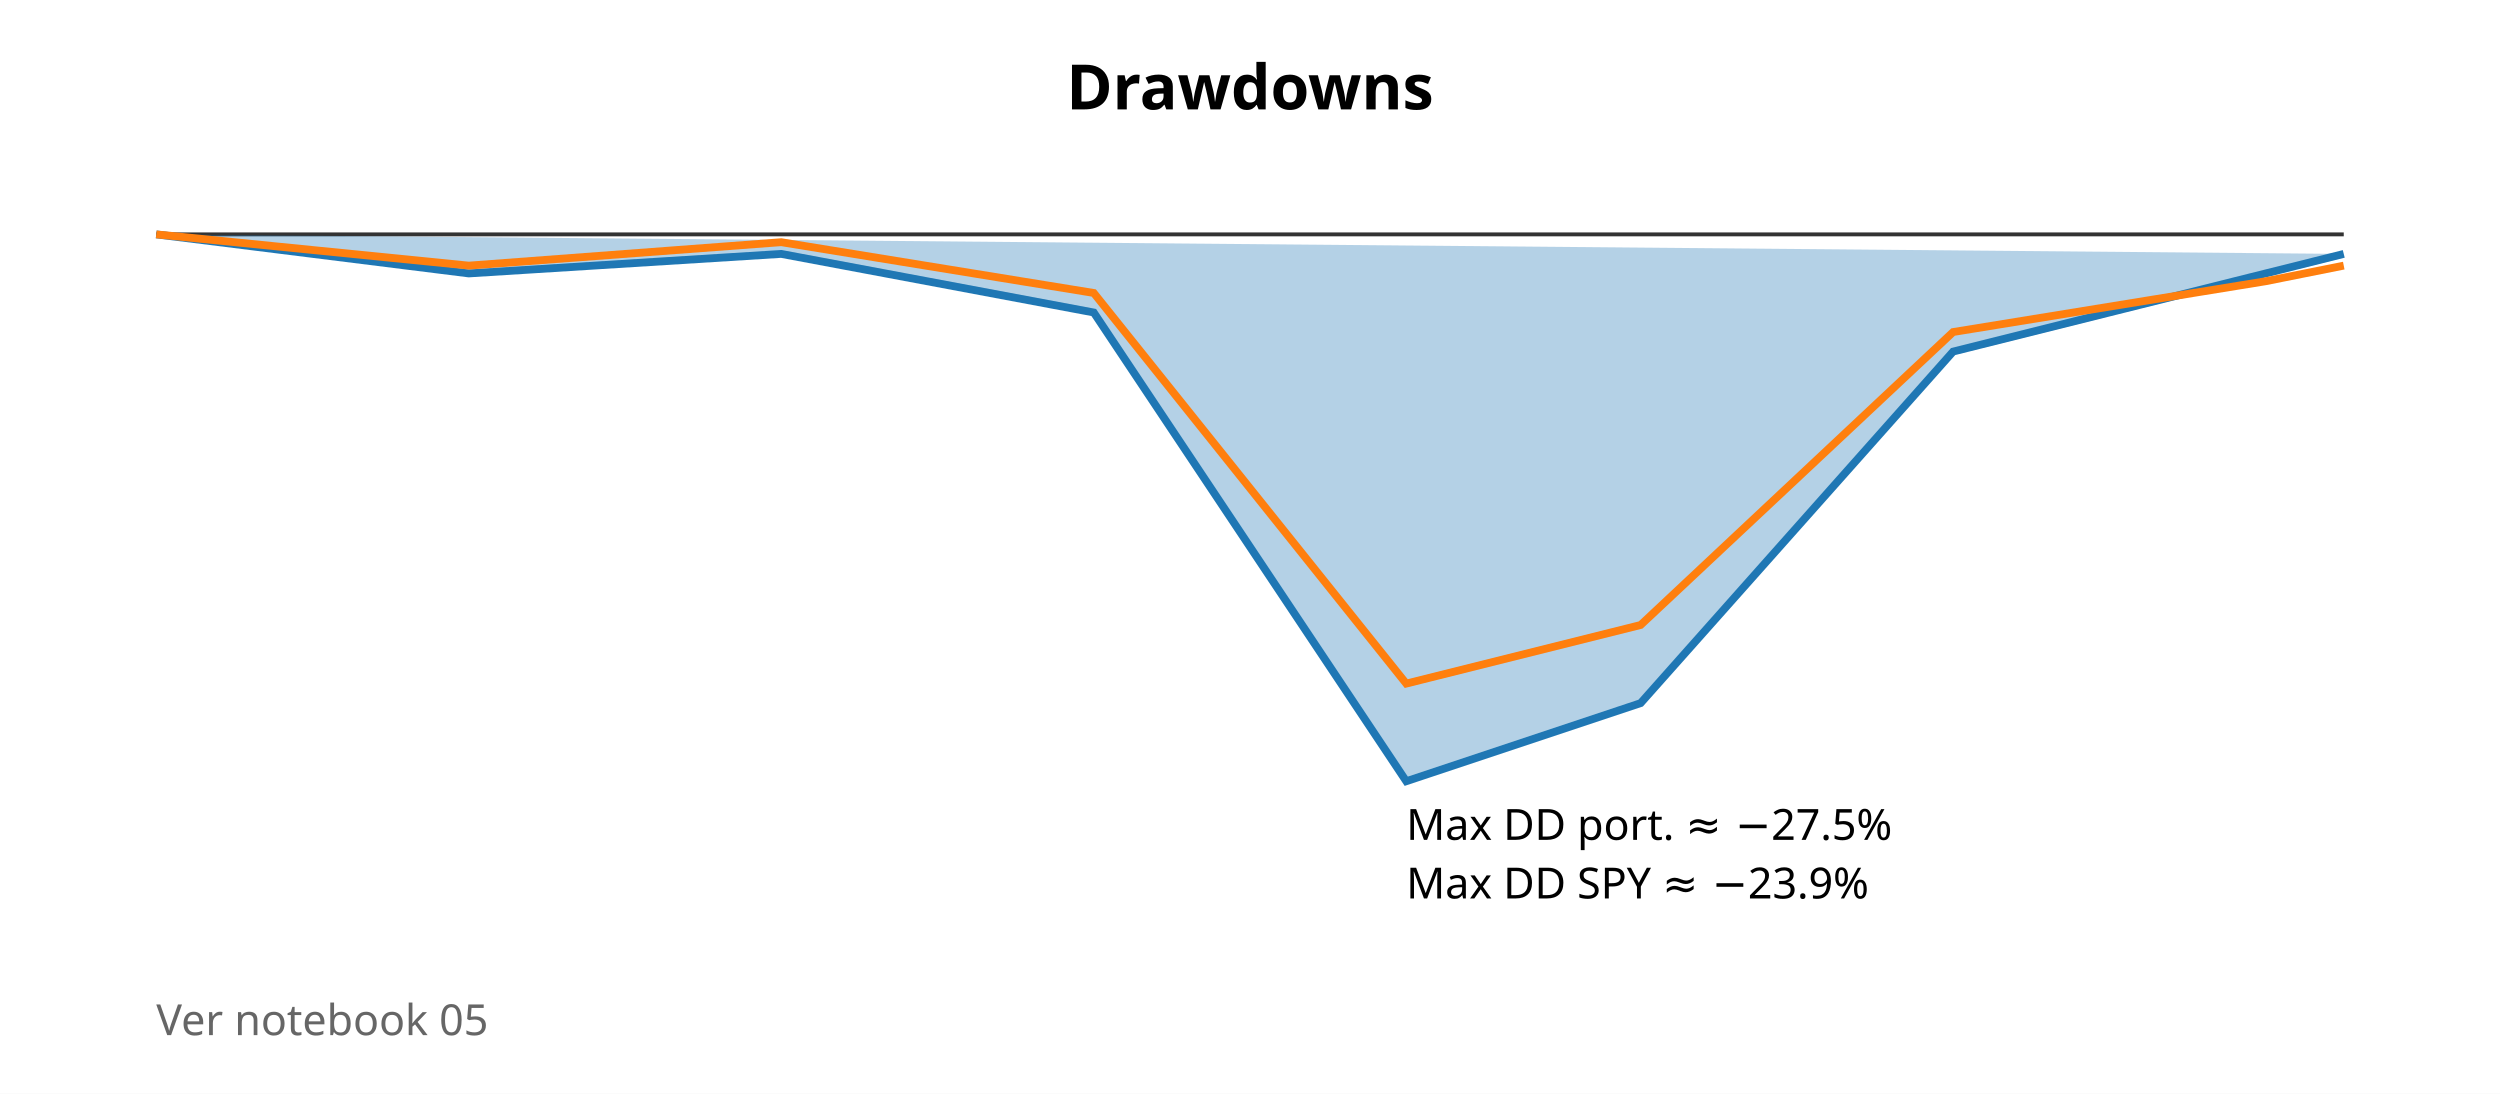
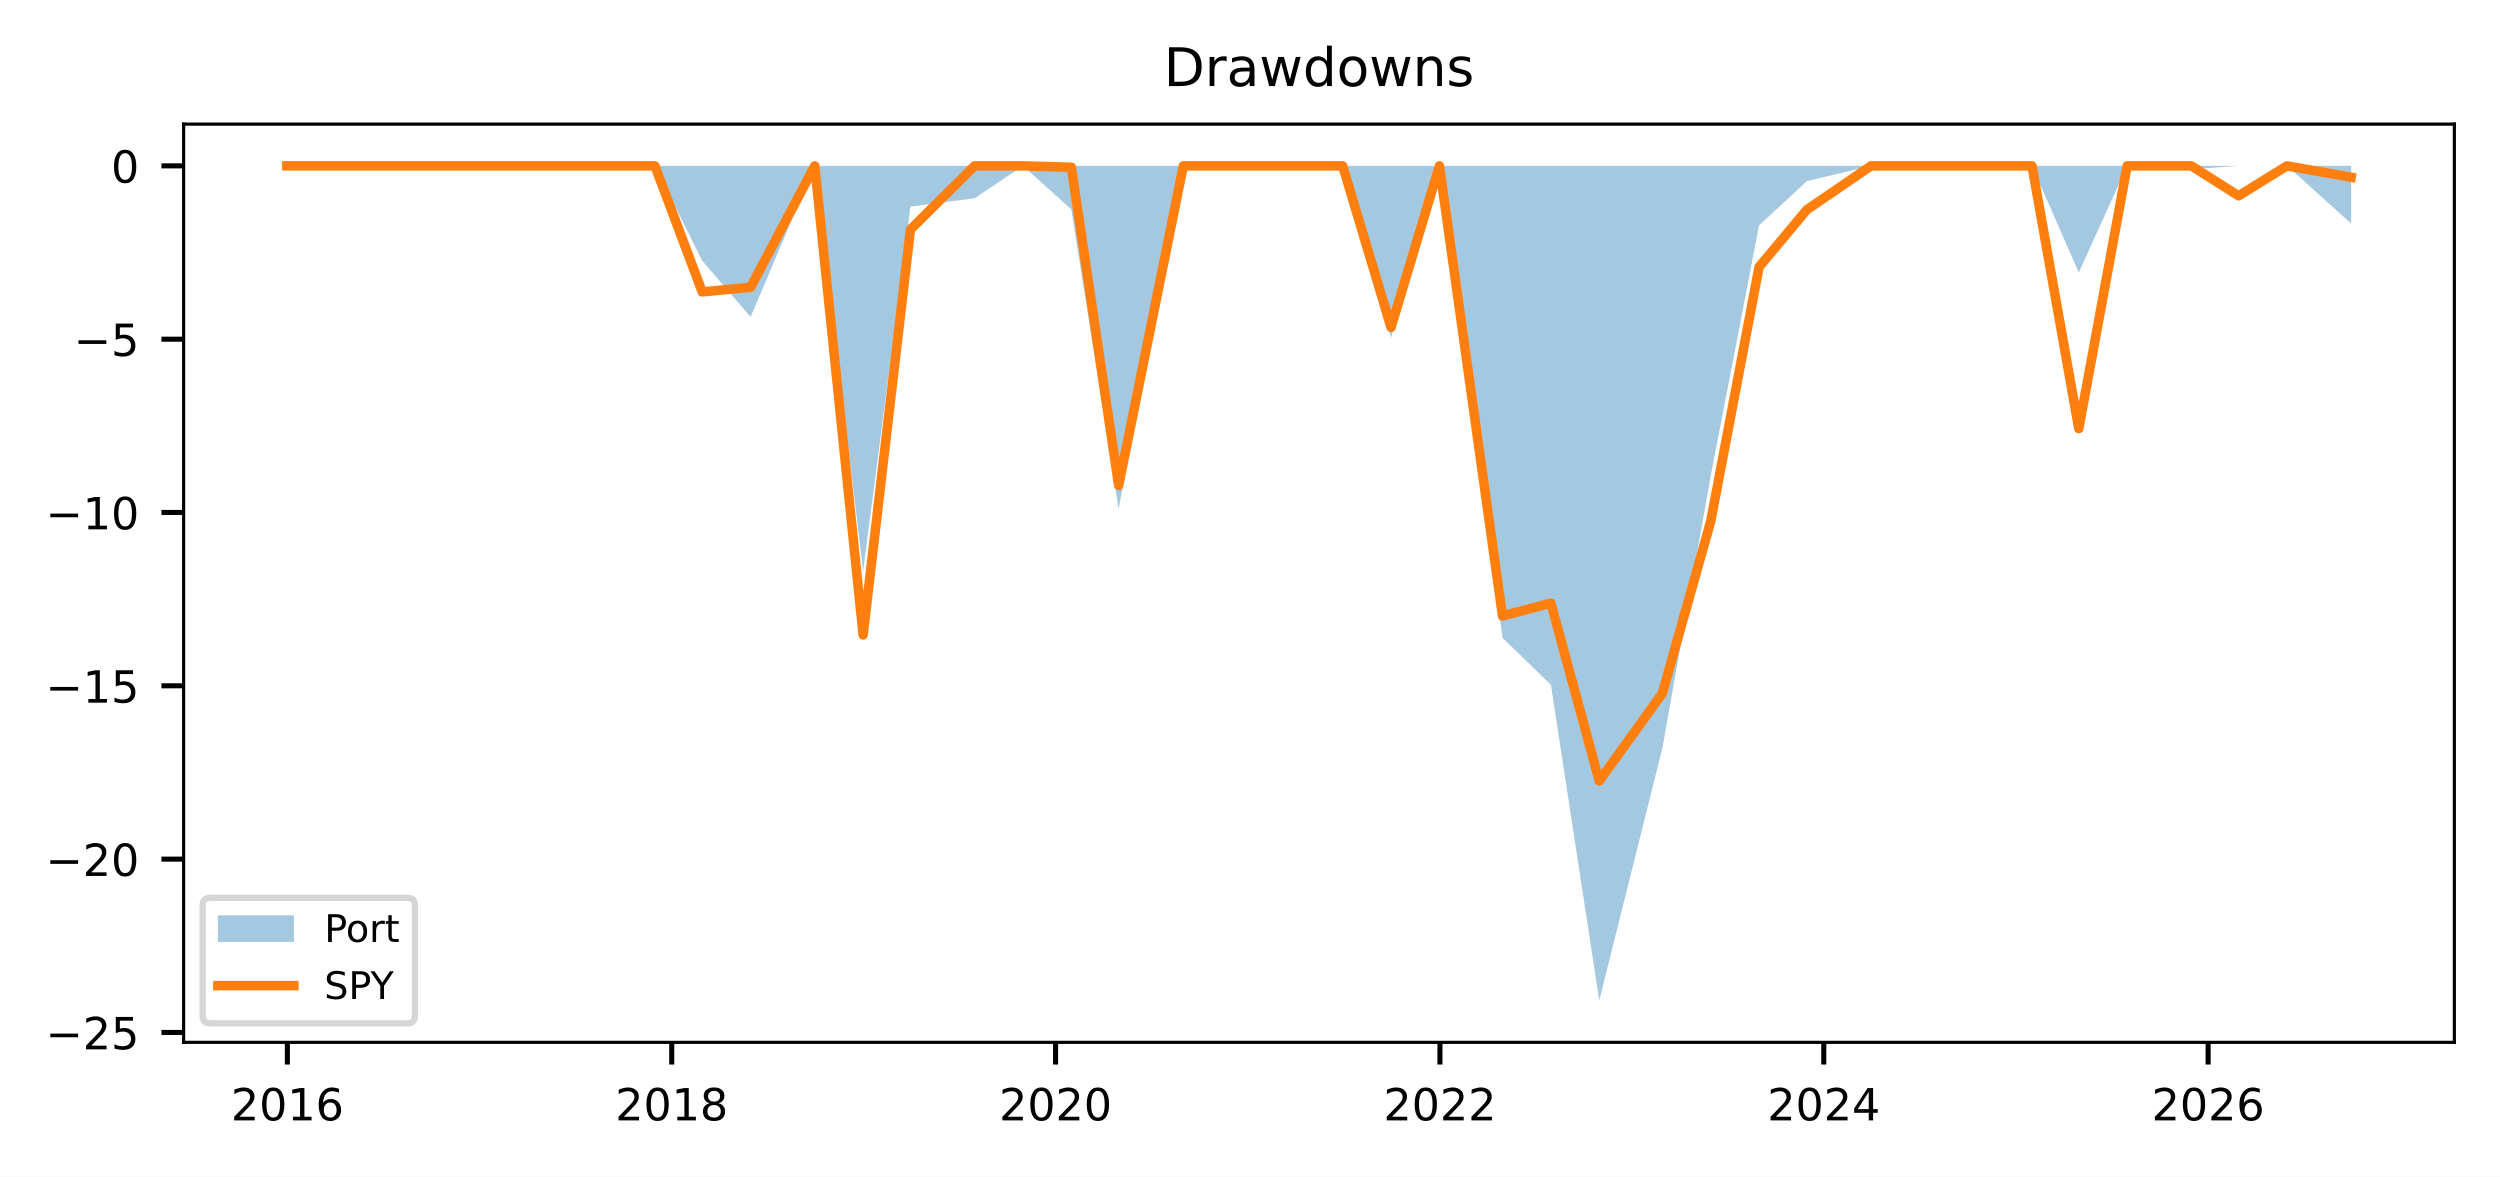
- <svg xmlns="http://www.w3.org/2000/svg" viewBox="0 0 640 280" font-family="sans-serif">
-   <rect width="640" height="280" fill="#fff" />
-   <text x="320" y="28" text-anchor="middle" font-size="16" font-weight="700">Drawdowns</text>
-   <line x1="40" y1="60" x2="600" y2="60" stroke="#333" />
-   <path d="M40,60 L120,70 L200,65 L280,80 L360,200 L420,180 L500,90 L580,70 L600,65" fill="#1f77b455" stroke="#1f77b4" stroke-width="2" />
-   <path d="M40,60 L120,68 L200,62 L280,75 L360,175 L420,160 L500,85 L580,72 L600,68" fill="none" stroke="#ff7f0e" stroke-width="2" />
-   <text x="360" y="215" font-size="11">Max DD port. ≈ −27.5%</text>
-   <text x="360" y="230" font-size="11">Max DD SPY ≈ −23.9%</text>
-   <text x="40" y="265" font-size="11" fill="#666">Ver notebook 05</text>
+ <svg xmlns="http://www.w3.org/2000/svg" xmlns:xlink="http://www.w3.org/1999/xlink" width="394.453pt" height="185.663pt" viewBox="0 0 394.453 185.663" version="1.1">
+   <defs>
+     <style type="text/css">*{stroke-linejoin: round; stroke-linecap: butt}</style>
+   </defs>
+   <g id="figure_1">
+     <g id="patch_1">
+       <path d="M 0 185.663  L 394.453 185.663  L 394.453 0  L 0 0  z " style="fill: #ffffff" />
+     </g>
+     <g id="axes_1">
+       <g id="patch_2">
+         <path d="M 28.973 164.463  L 387.253 164.463  L 387.253 19.583  L 28.973 19.583  z " style="fill: #ffffff" />
+       </g>
+       <g id="FillBetweenPolyCollection_1">
+         <path d="M 45.259 26.168  L 45.259 26.168  L 52.808 26.168  L 60.358 26.168  L 67.99 26.168  L 78.195 26.168  L 85.578 26.168  L 93.211 26.168  L 103.332 26.168  L 110.799 41.153  L 118.431 50.005  L 128.553 26.168  L 136.185 90.132  L 143.652 32.603  L 153.773 31.277  L 161.406 26.168  L 169.038 33.04  L 176.505 80.274  L 186.709 26.168  L 194.259 26.168  L 201.725 26.168  L 211.847 26.168  L 219.479 53.278  L 227.112 26.168  L 237.067 100.655  L 244.7 108.04  L 252.332 157.877  L 262.288 118.074  L 269.92 75.091  L 277.553 35.558  L 285.102 28.574  L 295.223 26.168  L 302.773 26.168  L 310.406 26.168  L 320.61 26.168  L 327.993 43.006  L 335.626 26.168  L 345.747 26.699  L 353.214 26.168  L 360.846 26.168  L 370.968 35.266  L 370.968 26.168  L 370.968 26.168  L 360.846 26.168  L 353.214 26.168  L 345.747 26.168  L 335.626 26.168  L 327.993 26.168  L 320.61 26.168  L 310.406 26.168  L 302.773 26.168  L 295.223 26.168  L 285.102 26.168  L 277.553 26.168  L 269.92 26.168  L 262.288 26.168  L 252.332 26.168  L 244.7 26.168  L 237.067 26.168  L 227.112 26.168  L 219.479 26.168  L 211.847 26.168  L 201.725 26.168  L 194.259 26.168  L 186.709 26.168  L 176.505 26.168  L 169.038 26.168  L 161.406 26.168  L 153.773 26.168  L 143.652 26.168  L 136.185 26.168  L 128.553 26.168  L 118.431 26.168  L 110.799 26.168  L 103.332 26.168  L 93.211 26.168  L 85.578 26.168  L 78.195 26.168  L 67.99 26.168  L 60.358 26.168  L 52.808 26.168  L 45.259 26.168  z " clip-path="url(#p9fbfe3e4cb)" style="fill: #1f77b4; fill-opacity: 0.4" />
+       </g>
+       <g id="matplotlib.axis_1">
+         <g id="xtick_1">
+           <g id="line2d_1">
+             <defs>
+               <path id="m205be4cd53" d="M 0 0  L 0 3.5  " style="stroke: #000000; stroke-width: 0.8" />
+             </defs>
+             <g>
+               <use xlink:href="#m205be4cd53" x="45.342" y="164.463" style="stroke: #000000; stroke-width: 0.8" />
+             </g>
+           </g>
+           <g id="text_1">
+             <text style="font-size: 7px; font-family: 'DejaVu Sans', 'Bitstream Vera Sans', 'Computer Modern Sans Serif', 'Lucida Grande', 'Verdana', 'Geneva', 'Lucid', 'Arial', 'Helvetica', 'Avant Garde', sans-serif; text-anchor: middle" x="45.342" y="176.781" transform="rotate(-0 45.3417 176.781)">2016</text>
+           </g>
+         </g>
+         <g id="xtick_2">
+           <g id="line2d_2">
+             <g>
+               <use xlink:href="#m205be4cd53" x="105.987" y="164.463" style="stroke: #000000; stroke-width: 0.8" />
+             </g>
+           </g>
+           <g id="text_2">
+             <text style="font-size: 7px; font-family: 'DejaVu Sans', 'Bitstream Vera Sans', 'Computer Modern Sans Serif', 'Lucida Grande', 'Verdana', 'Geneva', 'Lucid', 'Arial', 'Helvetica', 'Avant Garde', sans-serif; text-anchor: middle" x="105.987" y="176.781" transform="rotate(-0 105.987 176.781)">2018</text>
+           </g>
+         </g>
+         <g id="xtick_3">
+           <g id="line2d_3">
+             <g>
+               <use xlink:href="#m205be4cd53" x="166.549" y="164.463" style="stroke: #000000; stroke-width: 0.8" />
+             </g>
+           </g>
+           <g id="text_3">
+             <text style="font-size: 7px; font-family: 'DejaVu Sans', 'Bitstream Vera Sans', 'Computer Modern Sans Serif', 'Lucida Grande', 'Verdana', 'Geneva', 'Lucid', 'Arial', 'Helvetica', 'Avant Garde', sans-serif; text-anchor: middle" x="166.549" y="176.781" transform="rotate(-0 166.5493 176.781)">2020</text>
+           </g>
+         </g>
+         <g id="xtick_4">
+           <g id="line2d_4">
+             <g>
+               <use xlink:href="#m205be4cd53" x="227.195" y="164.463" style="stroke: #000000; stroke-width: 0.8" />
+             </g>
+           </g>
+           <g id="text_4">
+             <text style="font-size: 7px; font-family: 'DejaVu Sans', 'Bitstream Vera Sans', 'Computer Modern Sans Serif', 'Lucida Grande', 'Verdana', 'Geneva', 'Lucid', 'Arial', 'Helvetica', 'Avant Garde', sans-serif; text-anchor: middle" x="227.195" y="176.781" transform="rotate(-0 227.1946 176.781)">2022</text>
+           </g>
+         </g>
+         <g id="xtick_5">
+           <g id="line2d_5">
+             <g>
+               <use xlink:href="#m205be4cd53" x="287.757" y="164.463" style="stroke: #000000; stroke-width: 0.8" />
+             </g>
+           </g>
+           <g id="text_5">
+             <text style="font-size: 7px; font-family: 'DejaVu Sans', 'Bitstream Vera Sans', 'Computer Modern Sans Serif', 'Lucida Grande', 'Verdana', 'Geneva', 'Lucid', 'Arial', 'Helvetica', 'Avant Garde', sans-serif; text-anchor: middle" x="287.757" y="176.781" transform="rotate(-0 287.7569 176.781)">2024</text>
+           </g>
+         </g>
+         <g id="xtick_6">
+           <g id="line2d_6">
+             <g>
+               <use xlink:href="#m205be4cd53" x="348.402" y="164.463" style="stroke: #000000; stroke-width: 0.8" />
+             </g>
+           </g>
+           <g id="text_6">
+             <text style="font-size: 7px; font-family: 'DejaVu Sans', 'Bitstream Vera Sans', 'Computer Modern Sans Serif', 'Lucida Grande', 'Verdana', 'Geneva', 'Lucid', 'Arial', 'Helvetica', 'Avant Garde', sans-serif; text-anchor: middle" x="348.402" y="176.781" transform="rotate(-0 348.4021 176.781)">2026</text>
+           </g>
+         </g>
+       </g>
+       <g id="matplotlib.axis_2">
+         <g id="ytick_1">
+           <g id="line2d_7">
+             <defs>
+               <path id="m310391b507" d="M 0 0  L -3.5 0  " style="stroke: #000000; stroke-width: 0.8" />
+             </defs>
+             <g>
+               <use xlink:href="#m310391b507" x="28.973" y="162.9" style="stroke: #000000; stroke-width: 0.8" />
+             </g>
+           </g>
+           <g id="text_7">
+             <text style="font-size: 7px; font-family: 'DejaVu Sans', 'Bitstream Vera Sans', 'Computer Modern Sans Serif', 'Lucida Grande', 'Verdana', 'Geneva', 'Lucid', 'Arial', 'Helvetica', 'Avant Garde', sans-serif; text-anchor: end" x="21.973" y="165.56" transform="rotate(-0 21.97328 165.5595)">−25</text>
+           </g>
+         </g>
+         <g id="ytick_2">
+           <g id="line2d_8">
+             <g>
+               <use xlink:href="#m310391b507" x="28.973" y="135.554" style="stroke: #000000; stroke-width: 0.8" />
+             </g>
+           </g>
+           <g id="text_8">
+             <text style="font-size: 7px; font-family: 'DejaVu Sans', 'Bitstream Vera Sans', 'Computer Modern Sans Serif', 'Lucida Grande', 'Verdana', 'Geneva', 'Lucid', 'Arial', 'Helvetica', 'Avant Garde', sans-serif; text-anchor: end" x="21.973" y="138.213" transform="rotate(-0 21.97328 138.2131)">−20</text>
+           </g>
+         </g>
+         <g id="ytick_3">
+           <g id="line2d_9">
+             <g>
+               <use xlink:href="#m310391b507" x="28.973" y="108.207" style="stroke: #000000; stroke-width: 0.8" />
+             </g>
+           </g>
+           <g id="text_9">
+             <text style="font-size: 7px; font-family: 'DejaVu Sans', 'Bitstream Vera Sans', 'Computer Modern Sans Serif', 'Lucida Grande', 'Verdana', 'Geneva', 'Lucid', 'Arial', 'Helvetica', 'Avant Garde', sans-serif; text-anchor: end" x="21.973" y="110.867" transform="rotate(-0 21.97328 110.8667)">−15</text>
+           </g>
+         </g>
+         <g id="ytick_4">
+           <g id="line2d_10">
+             <g>
+               <use xlink:href="#m310391b507" x="28.973" y="80.861" style="stroke: #000000; stroke-width: 0.8" />
+             </g>
+           </g>
+           <g id="text_10">
+             <text style="font-size: 7px; font-family: 'DejaVu Sans', 'Bitstream Vera Sans', 'Computer Modern Sans Serif', 'Lucida Grande', 'Verdana', 'Geneva', 'Lucid', 'Arial', 'Helvetica', 'Avant Garde', sans-serif; text-anchor: end" x="21.973" y="83.52" transform="rotate(-0 21.97328 83.52021)">−10</text>
+           </g>
+         </g>
+         <g id="ytick_5">
+           <g id="line2d_11">
+             <g>
+               <use xlink:href="#m310391b507" x="28.973" y="53.515" style="stroke: #000000; stroke-width: 0.8" />
+             </g>
+           </g>
+           <g id="text_11">
+             <text style="font-size: 7px; font-family: 'DejaVu Sans', 'Bitstream Vera Sans', 'Computer Modern Sans Serif', 'Lucida Grande', 'Verdana', 'Geneva', 'Lucid', 'Arial', 'Helvetica', 'Avant Garde', sans-serif; text-anchor: end" x="21.973" y="56.174" transform="rotate(-0 21.97328 56.17377)">−5</text>
+           </g>
+         </g>
+         <g id="ytick_6">
+           <g id="line2d_12">
+             <g>
+               <use xlink:href="#m310391b507" x="28.973" y="26.168" style="stroke: #000000; stroke-width: 0.8" />
+             </g>
+           </g>
+           <g id="text_12">
+             <text style="font-size: 7px; font-family: 'DejaVu Sans', 'Bitstream Vera Sans', 'Computer Modern Sans Serif', 'Lucida Grande', 'Verdana', 'Geneva', 'Lucid', 'Arial', 'Helvetica', 'Avant Garde', sans-serif; text-anchor: end" x="21.973" y="28.827" transform="rotate(-0 21.97328 28.82732)">0</text>
+           </g>
+         </g>
+       </g>
+       <g id="line2d_13">
+         <path d="M 45.259 26.168  L 52.808 26.168  L 60.358 26.168  L 67.99 26.168  L 78.195 26.168  L 85.578 26.168  L 93.211 26.168  L 103.332 26.168  L 110.799 46.055  L 118.431 45.327  L 128.553 26.168  L 136.185 100.179  L 143.652 36.212  L 153.773 26.168  L 161.406 26.168  L 169.038 26.389  L 176.505 76.589  L 186.709 26.168  L 194.259 26.168  L 201.725 26.168  L 211.847 26.168  L 219.479 51.658  L 227.112 26.168  L 237.067 97.194  L 244.7 95.15  L 252.332 123.217  L 262.288 109.391  L 269.92 82.259  L 277.553 42.118  L 285.102 33.086  L 295.223 26.168  L 302.773 26.168  L 310.406 26.168  L 320.61 26.168  L 327.993 67.62  L 335.626 26.168  L 345.747 26.168  L 353.214 30.895  L 360.846 26.168  L 370.968 27.969  " clip-path="url(#p9fbfe3e4cb)" style="fill: none; stroke: #ff7f0e; stroke-width: 1.5; stroke-linecap: square" />
+       </g>
+       <g id="patch_3">
+         <path d="M 28.973 164.463  L 28.973 19.583  " style="fill: none; stroke: #000000; stroke-width: 0.5; stroke-linejoin: miter; stroke-linecap: square" />
+       </g>
+       <g id="patch_4">
+         <path d="M 387.253 164.463  L 387.253 19.583  " style="fill: none; stroke: #000000; stroke-width: 0.5; stroke-linejoin: miter; stroke-linecap: square" />
+       </g>
+       <g id="patch_5">
+         <path d="M 28.973 164.463  L 387.253 164.463  " style="fill: none; stroke: #000000; stroke-width: 0.5; stroke-linejoin: miter; stroke-linecap: square" />
+       </g>
+       <g id="patch_6">
+         <path d="M 28.973 19.583  L 387.253 19.583  " style="fill: none; stroke: #000000; stroke-width: 0.5; stroke-linejoin: miter; stroke-linecap: square" />
+       </g>
+       <g id="text_13">
+         <text style="font-size: 8.4px; font-family: 'DejaVu Sans', 'Bitstream Vera Sans', 'Computer Modern Sans Serif', 'Lucida Grande', 'Verdana', 'Geneva', 'Lucid', 'Arial', 'Helvetica', 'Avant Garde', sans-serif; text-anchor: middle" x="208.113" y="13.583" transform="rotate(-0 208.1133 13.58269)">Drawdowns</text>
+       </g>
+       <g id="legend_1">
+         <g id="patch_7">
+           <path d="M 33.173 161.463  L 64.267 161.463  Q 65.467 161.463 65.467 160.263  L 65.467 142.862  Q 65.467 141.662 64.267 141.662  L 33.173 141.662  Q 31.973 141.662 31.973 142.862  L 31.973 160.263  Q 31.973 161.463 33.173 161.463  z " style="fill: #ffffff; opacity: 0.8; stroke: #cccccc; stroke-linejoin: miter" />
+         </g>
+         <g id="patch_8">
+           <path d="M 34.373 148.621  L 46.373 148.621  L 46.373 144.421  L 34.373 144.421  z " style="fill: #1f77b4; fill-opacity: 0.4" />
+         </g>
+         <g id="text_14">
+           <text style="font-size: 6px; font-family: 'DejaVu Sans', 'Bitstream Vera Sans', 'Computer Modern Sans Serif', 'Lucida Grande', 'Verdana', 'Geneva', 'Lucid', 'Arial', 'Helvetica', 'Avant Garde', sans-serif; text-anchor: start" x="51.173" y="148.621" transform="rotate(-0 51.17328 148.6208)">Port</text>
+         </g>
+         <g id="line2d_14">
+           <path d="M 34.373 155.521  L 40.373 155.521  L 46.373 155.521  " style="fill: none; stroke: #ff7f0e; stroke-width: 1.5; stroke-linecap: square" />
+         </g>
+         <g id="text_15">
+           <text style="font-size: 6px; font-family: 'DejaVu Sans', 'Bitstream Vera Sans', 'Computer Modern Sans Serif', 'Lucida Grande', 'Verdana', 'Geneva', 'Lucid', 'Arial', 'Helvetica', 'Avant Garde', sans-serif; text-anchor: start" x="51.173" y="157.621" transform="rotate(-0 51.17328 157.6213)">SPY</text>
+         </g>
+       </g>
+     </g>
+   </g>
+   <defs>
+     <clipPath id="p9fbfe3e4cb">
+       <rect x="28.973" y="19.583" width="358.28" height="144.88" />
+     </clipPath>
+   </defs>
</svg>
